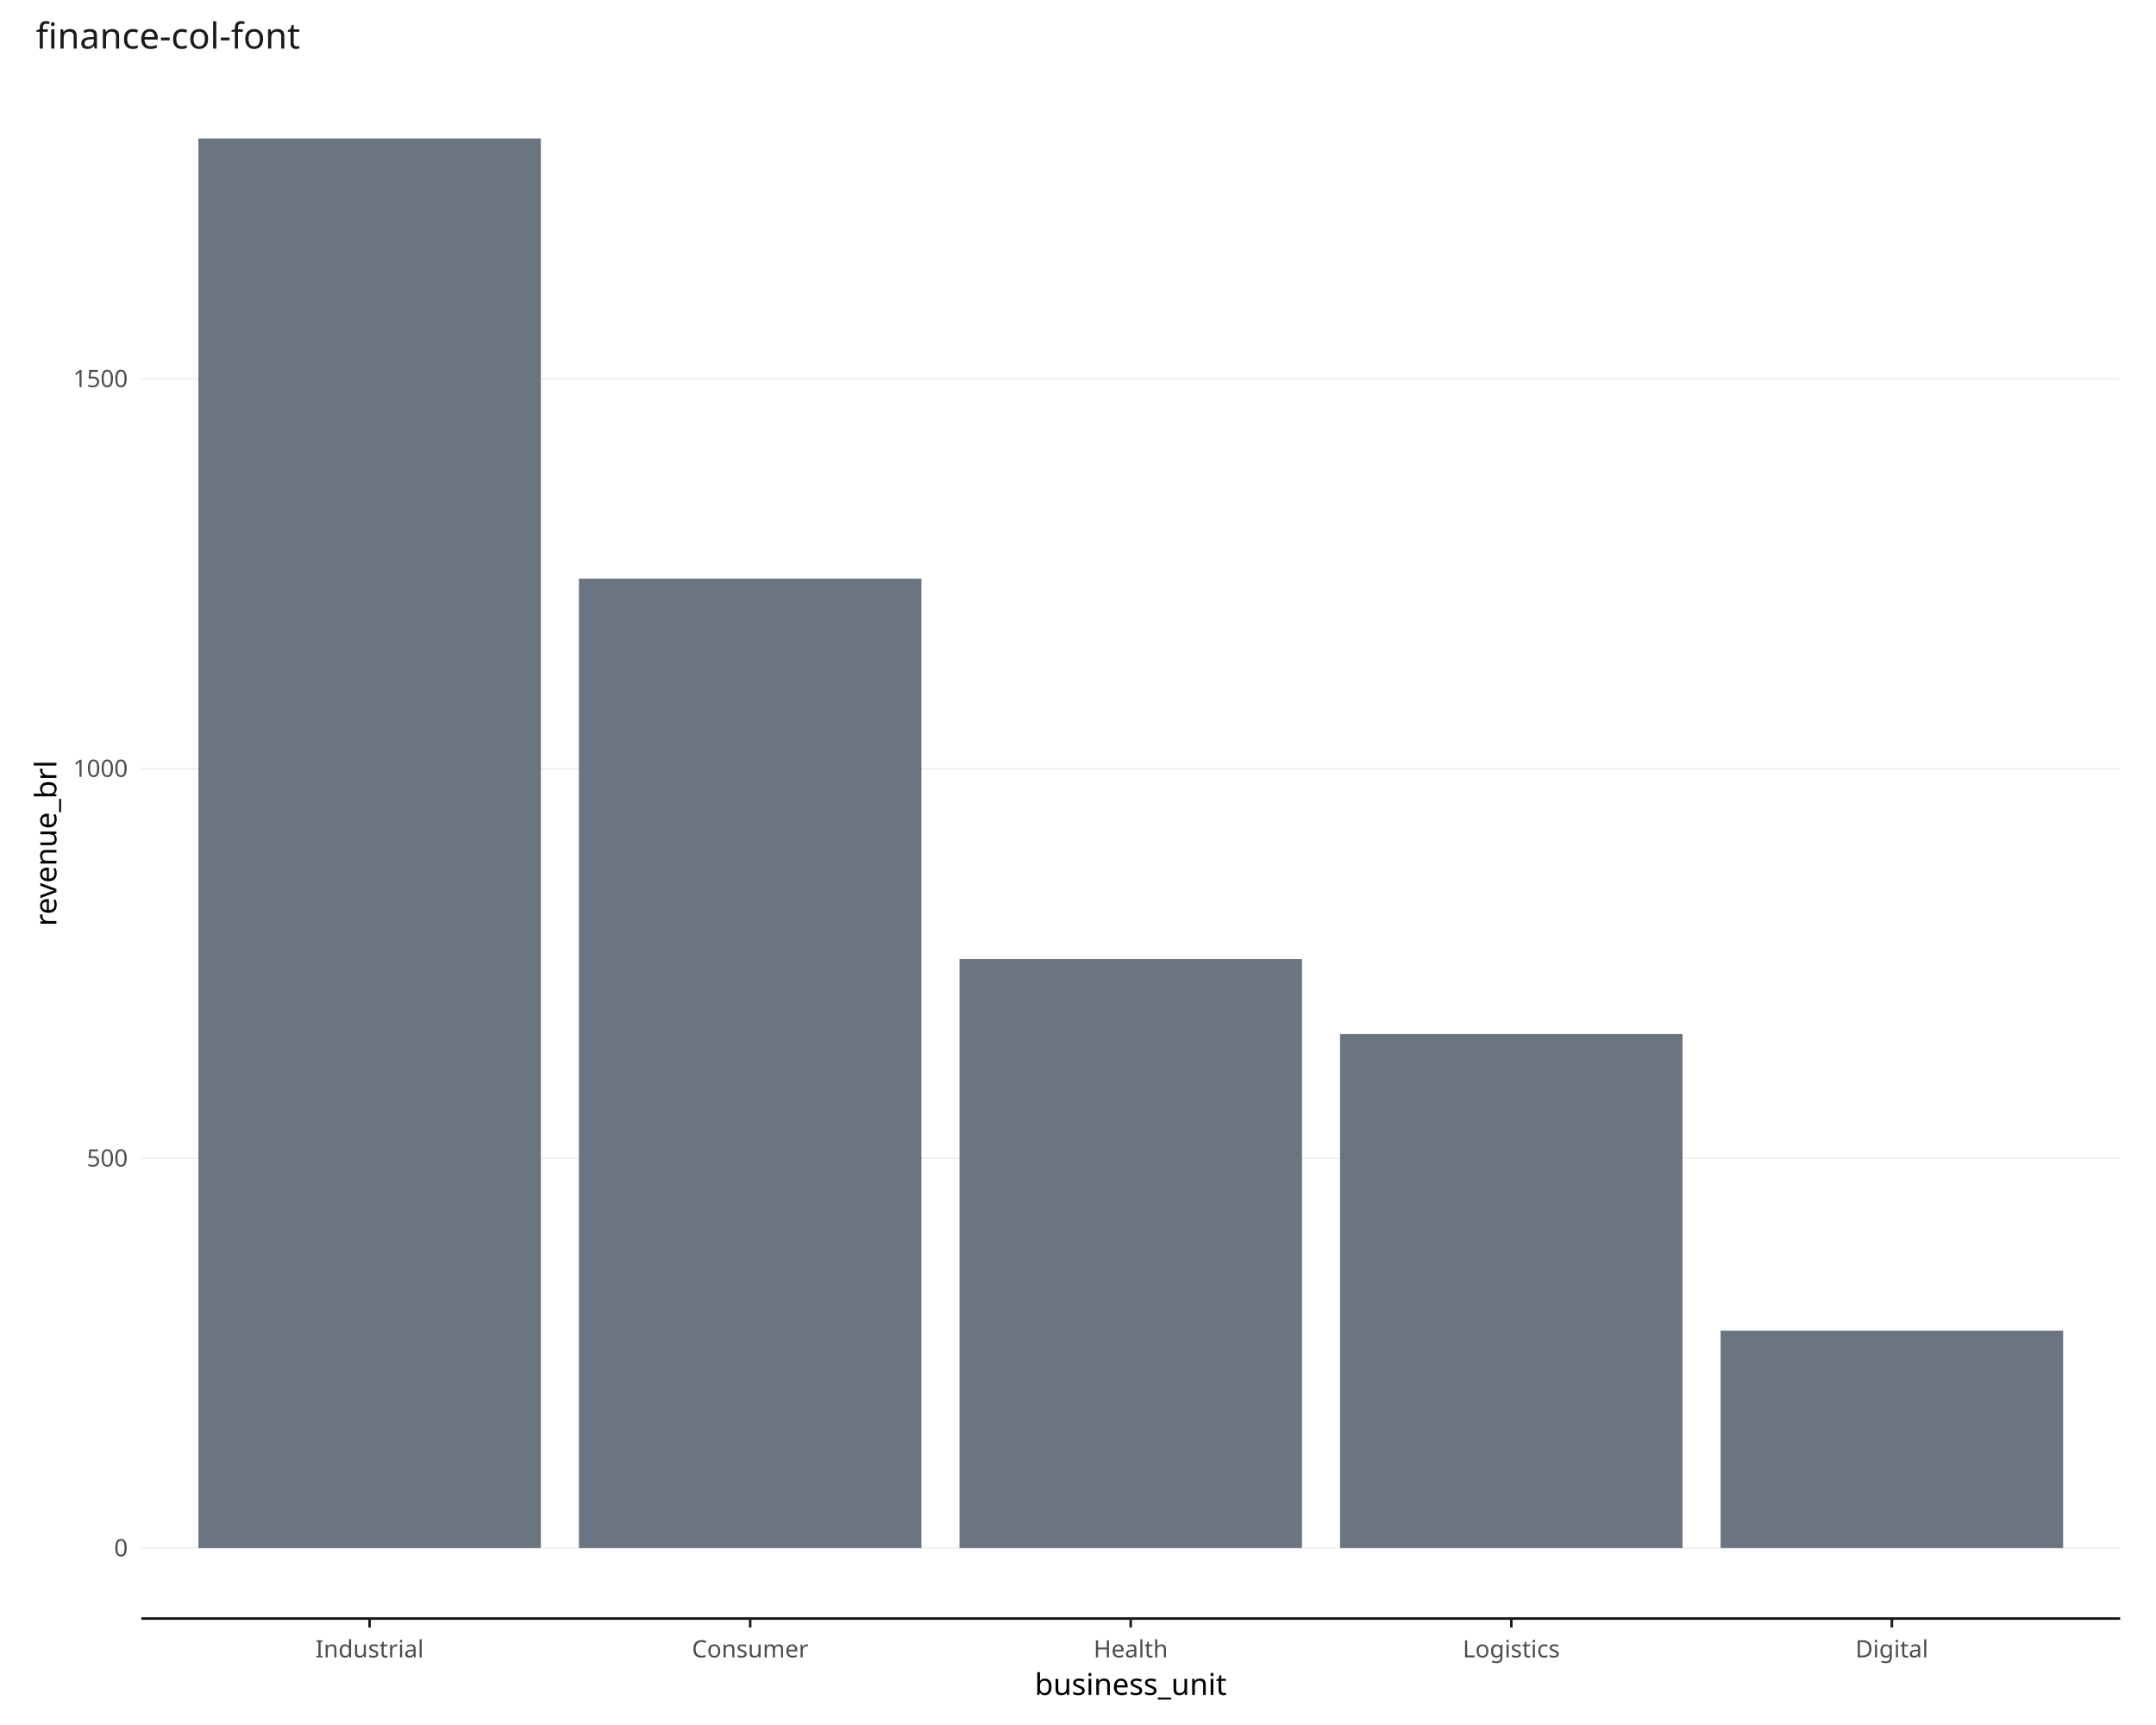
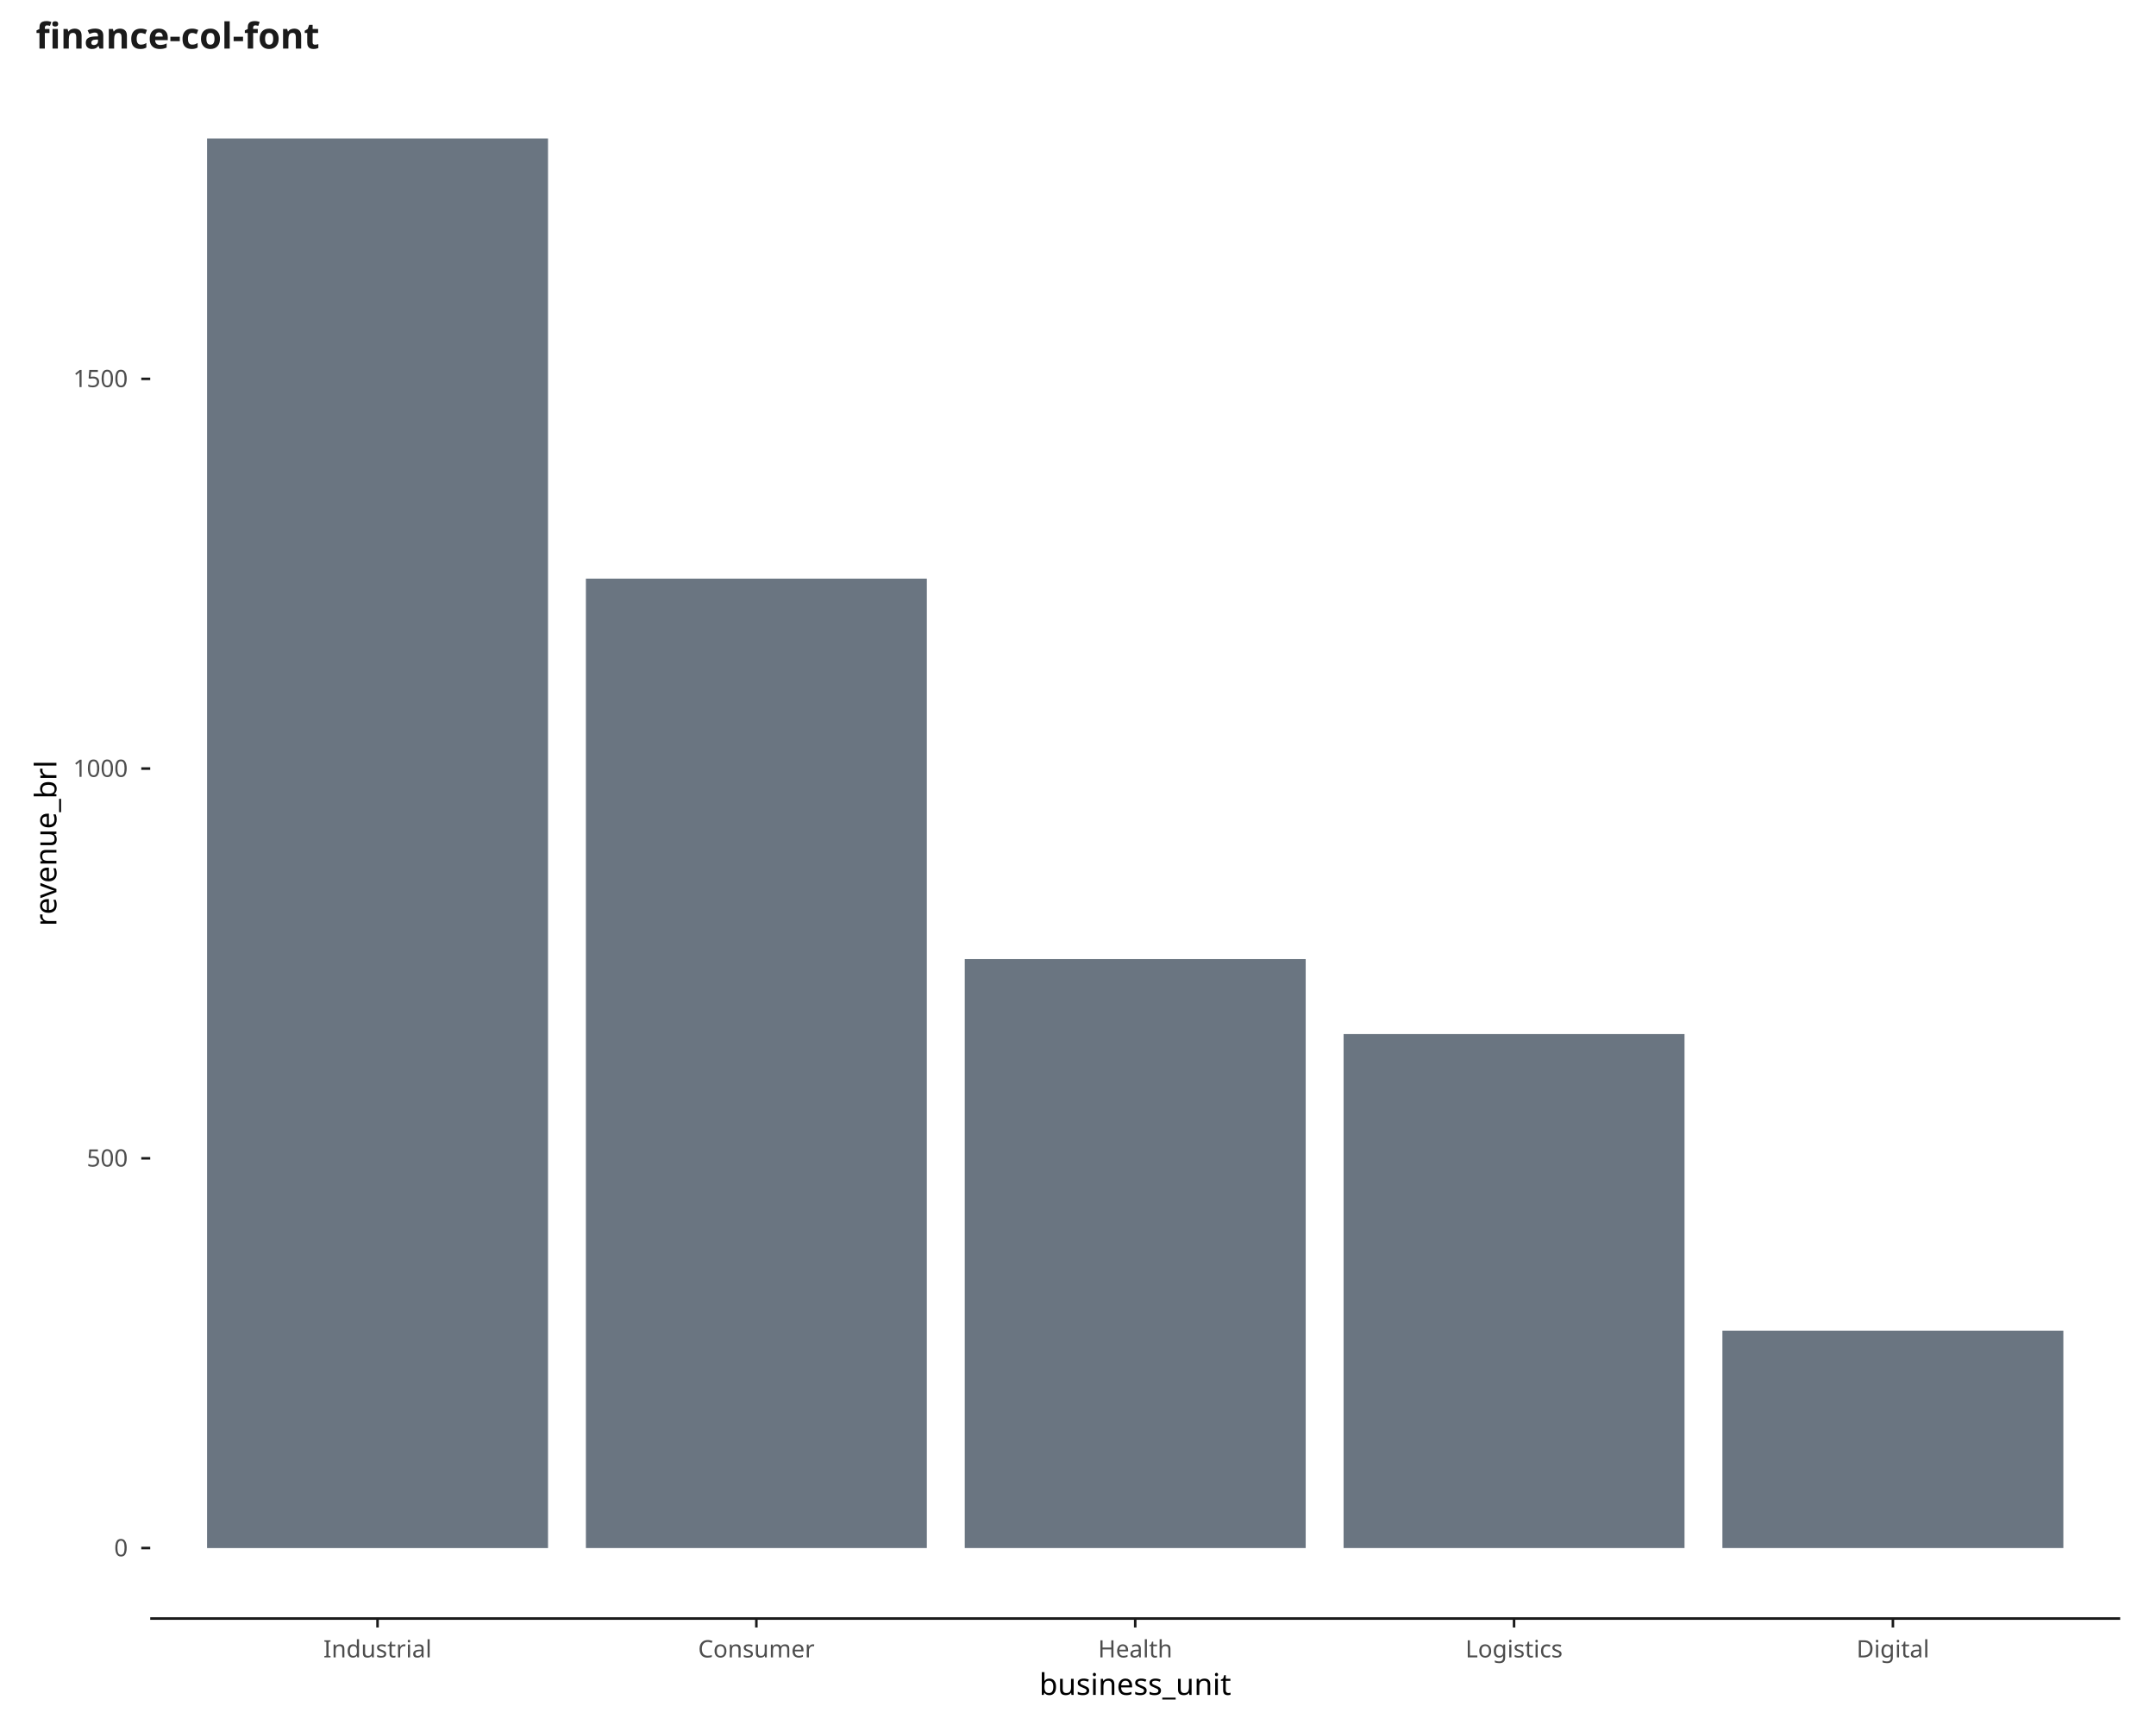
<svg xmlns="http://www.w3.org/2000/svg" class="svglite" data-engine-version="2.0" width="720.00pt" height="576.00pt" viewBox="0 0 720.00 576.00">
  <defs>
    <style type="text/css">
    .svglite line, .svglite polyline, .svglite polygon, .svglite path, .svglite rect, .svglite circle {
      fill: none;
      stroke: #000000;
      stroke-linecap: round;
      stroke-linejoin: round;
      stroke-miterlimit: 10.00;
    }
  </style>
  </defs>
  <rect width="100%" height="100%" style="stroke: none; fill: #FFFFFF;" />
  <defs>
    <clipPath id="cpMC4wMHw3MjAuMDB8MC4wMHw1NzYuMDA=">
      <rect x="0.00" y="0.00" width="720.00" height="576.00" />
    </clipPath>
  </defs>
  <g clip-path="url(#cpMC4wMHw3MjAuMDB8MC4wMHw1NzYuMDA=)">
    <rect x="0.00" y="0.00" width="720.00" height="576.00" style="stroke-width: 1.07; stroke: none; fill: #FFFFFF;" />
  </g>
  <defs>
-     <clipPath id="cpNDcuMTh8NzA4LjA0fDIyLjcwfDU0MC40NQ==">
-       <rect x="47.18" y="22.70" width="660.87" height="517.74" />
+     <clipPath id="cpNTAuMTd8NzA4LjA0fDIyLjcwfDU0MC40NQ==">
+       <rect x="50.17" y="22.70" width="657.88" height="517.74" />
    </clipPath>
  </defs>
-   <g clip-path="url(#cpNDcuMTh8NzA4LjA0fDIyLjcwfDU0MC40NQ==)">
-     <polyline points="47.18,516.91 708.04,516.91 " style="stroke-width: 0.53; stroke: #EEEEEE; stroke-linecap: butt;" />
-     <polyline points="47.18,386.78 708.04,386.78 " style="stroke-width: 0.53; stroke: #EEEEEE; stroke-linecap: butt;" />
-     <polyline points="47.18,256.64 708.04,256.64 " style="stroke-width: 0.53; stroke: #EEEEEE; stroke-linecap: butt;" />
-     <polyline points="47.18,126.51 708.04,126.51 " style="stroke-width: 0.53; stroke: #EEEEEE; stroke-linecap: butt;" />
-     <rect x="66.24" y="46.24" width="114.38" height="470.68" style="stroke-width: 0.97; stroke: none; stroke-linecap: butt; stroke-linejoin: miter; fill: #6A7581;" />
-     <rect x="193.33" y="193.21" width="114.38" height="323.70" style="stroke-width: 0.97; stroke: none; stroke-linecap: butt; stroke-linejoin: miter; fill: #6A7581;" />
-     <rect x="320.42" y="320.25" width="114.38" height="196.66" style="stroke-width: 0.97; stroke: none; stroke-linecap: butt; stroke-linejoin: miter; fill: #6A7581;" />
-     <rect x="447.51" y="345.29" width="114.38" height="171.62" style="stroke-width: 0.97; stroke: none; stroke-linecap: butt; stroke-linejoin: miter; fill: #6A7581;" />
-     <rect x="574.60" y="444.32" width="114.38" height="72.59" style="stroke-width: 0.97; stroke: none; stroke-linecap: butt; stroke-linejoin: miter; fill: #6A7581;" />
+   <g clip-path="url(#cpNTAuMTd8NzA4LjA0fDIyLjcwfDU0MC40NQ==)">
+     <rect x="69.15" y="46.24" width="113.86" height="470.68" style="stroke-width: 0.97; stroke: none; stroke-linecap: butt; stroke-linejoin: miter; fill: #6A7581;" />
+     <rect x="195.66" y="193.21" width="113.86" height="323.70" style="stroke-width: 0.97; stroke: none; stroke-linecap: butt; stroke-linejoin: miter; fill: #6A7581;" />
+     <rect x="322.18" y="320.25" width="113.86" height="196.66" style="stroke-width: 0.97; stroke: none; stroke-linecap: butt; stroke-linejoin: miter; fill: #6A7581;" />
+     <rect x="448.69" y="345.29" width="113.86" height="171.62" style="stroke-width: 0.97; stroke: none; stroke-linecap: butt; stroke-linejoin: miter; fill: #6A7581;" />
+     <rect x="575.20" y="444.32" width="113.86" height="72.59" style="stroke-width: 0.97; stroke: none; stroke-linecap: butt; stroke-linejoin: miter; fill: #6A7581;" />
  </g>
  <g clip-path="url(#cpMC4wMHw3MjAuMDB8MC4wMHw1NzYuMDA=)">
    <text x="42.70" y="519.67" text-anchor="end" style="font-size: 8.00px; fill: #4D4D4D; font-family: sans;" textLength="4.45px" lengthAdjust="spacingAndGlyphs">0</text>
    <text x="42.70" y="389.53" text-anchor="end" style="font-size: 8.00px; fill: #4D4D4D; font-family: sans;" textLength="13.35px" lengthAdjust="spacingAndGlyphs">500</text>
    <text x="42.70" y="259.40" text-anchor="end" style="font-size: 8.00px; fill: #4D4D4D; font-family: sans;" textLength="17.80px" lengthAdjust="spacingAndGlyphs">1000</text>
    <text x="42.70" y="129.26" text-anchor="end" style="font-size: 8.00px; fill: #4D4D4D; font-family: sans;" textLength="17.80px" lengthAdjust="spacingAndGlyphs">1500</text>
-     <polyline points="47.18,540.45 708.04,540.45 " style="stroke-width: 0.85; stroke: #1A1A1A; stroke-linecap: butt;" />
-     <polyline points="123.43,543.44 123.43,540.45 " style="stroke-width: 0.85; stroke: #1A1A1A; stroke-linecap: butt;" />
-     <polyline points="250.52,543.44 250.52,540.45 " style="stroke-width: 0.85; stroke: #1A1A1A; stroke-linecap: butt;" />
-     <polyline points="377.61,543.44 377.61,540.45 " style="stroke-width: 0.85; stroke: #1A1A1A; stroke-linecap: butt;" />
-     <polyline points="504.70,543.44 504.70,540.45 " style="stroke-width: 0.85; stroke: #1A1A1A; stroke-linecap: butt;" />
-     <polyline points="631.79,543.44 631.79,540.45 " style="stroke-width: 0.85; stroke: #1A1A1A; stroke-linecap: butt;" />
-     <text x="123.43" y="553.43" text-anchor="middle" style="font-size: 8.00px; fill: #4D4D4D; font-family: sans;" textLength="32.46px" lengthAdjust="spacingAndGlyphs">Industrial</text>
-     <text x="250.52" y="553.43" text-anchor="middle" style="font-size: 8.00px; fill: #4D4D4D; font-family: sans;" textLength="36.91px" lengthAdjust="spacingAndGlyphs">Consumer</text>
-     <text x="377.61" y="553.43" text-anchor="middle" style="font-size: 8.00px; fill: #4D4D4D; font-family: sans;" textLength="23.13px" lengthAdjust="spacingAndGlyphs">Health</text>
-     <text x="504.70" y="553.43" text-anchor="middle" style="font-size: 8.00px; fill: #4D4D4D; font-family: sans;" textLength="31.13px" lengthAdjust="spacingAndGlyphs">Logistics</text>
-     <text x="631.79" y="553.43" text-anchor="middle" style="font-size: 8.00px; fill: #4D4D4D; font-family: sans;" textLength="22.23px" lengthAdjust="spacingAndGlyphs">Digital</text>
-     <text x="377.61" y="565.95" text-anchor="middle" style="font-size: 10.00px; font-family: sans;" textLength="61.16px" lengthAdjust="spacingAndGlyphs">business_unit</text>
+     <polyline points="47.18,516.91 50.17,516.91 " style="stroke-width: 0.85; stroke: #1A1A1A; stroke-linecap: butt;" />
+     <polyline points="47.18,386.78 50.17,386.78 " style="stroke-width: 0.85; stroke: #1A1A1A; stroke-linecap: butt;" />
+     <polyline points="47.18,256.64 50.17,256.64 " style="stroke-width: 0.85; stroke: #1A1A1A; stroke-linecap: butt;" />
+     <polyline points="47.18,126.51 50.17,126.51 " style="stroke-width: 0.85; stroke: #1A1A1A; stroke-linecap: butt;" />
+     <polyline points="50.17,540.45 708.04,540.45 " style="stroke-width: 0.85; stroke: #1A1A1A; stroke-linecap: butt;" />
+     <polyline points="126.08,543.44 126.08,540.45 " style="stroke-width: 0.85; stroke: #1A1A1A; stroke-linecap: butt;" />
+     <polyline points="252.59,543.44 252.59,540.45 " style="stroke-width: 0.85; stroke: #1A1A1A; stroke-linecap: butt;" />
+     <polyline points="379.11,543.44 379.11,540.45 " style="stroke-width: 0.85; stroke: #1A1A1A; stroke-linecap: butt;" />
+     <polyline points="505.62,543.44 505.62,540.45 " style="stroke-width: 0.85; stroke: #1A1A1A; stroke-linecap: butt;" />
+     <polyline points="632.14,543.44 632.14,540.45 " style="stroke-width: 0.85; stroke: #1A1A1A; stroke-linecap: butt;" />
+     <text x="126.08" y="553.43" text-anchor="middle" style="font-size: 8.00px; fill: #4D4D4D; font-family: sans;" textLength="32.46px" lengthAdjust="spacingAndGlyphs">Industrial</text>
+     <text x="252.59" y="553.43" text-anchor="middle" style="font-size: 8.00px; fill: #4D4D4D; font-family: sans;" textLength="36.91px" lengthAdjust="spacingAndGlyphs">Consumer</text>
+     <text x="379.11" y="553.43" text-anchor="middle" style="font-size: 8.00px; fill: #4D4D4D; font-family: sans;" textLength="23.13px" lengthAdjust="spacingAndGlyphs">Health</text>
+     <text x="505.62" y="553.43" text-anchor="middle" style="font-size: 8.00px; fill: #4D4D4D; font-family: sans;" textLength="31.13px" lengthAdjust="spacingAndGlyphs">Logistics</text>
+     <text x="632.14" y="553.43" text-anchor="middle" style="font-size: 8.00px; fill: #4D4D4D; font-family: sans;" textLength="22.23px" lengthAdjust="spacingAndGlyphs">Digital</text>
+     <text x="379.11" y="565.95" text-anchor="middle" style="font-size: 10.00px; font-family: sans;" textLength="61.16px" lengthAdjust="spacingAndGlyphs">business_unit</text>
    <text transform="translate(18.84,281.58) rotate(-90)" text-anchor="middle" style="font-size: 10.00px; font-family: sans;" textLength="52.82px" lengthAdjust="spacingAndGlyphs">revenue_brl</text>
-     <text x="11.96" y="16.23" style="font-size: 12.00px; fill: #1A1A1A; font-family: sans;" textLength="82.05px" lengthAdjust="spacingAndGlyphs">finance-col-font</text>
+     <text x="11.96" y="16.23" style="font-size: 12.00px; font-weight: bold; fill: #1A1A1A; font-family: sans;" textLength="82.05px" lengthAdjust="spacingAndGlyphs">finance-col-font</text>
  </g>
</svg>
